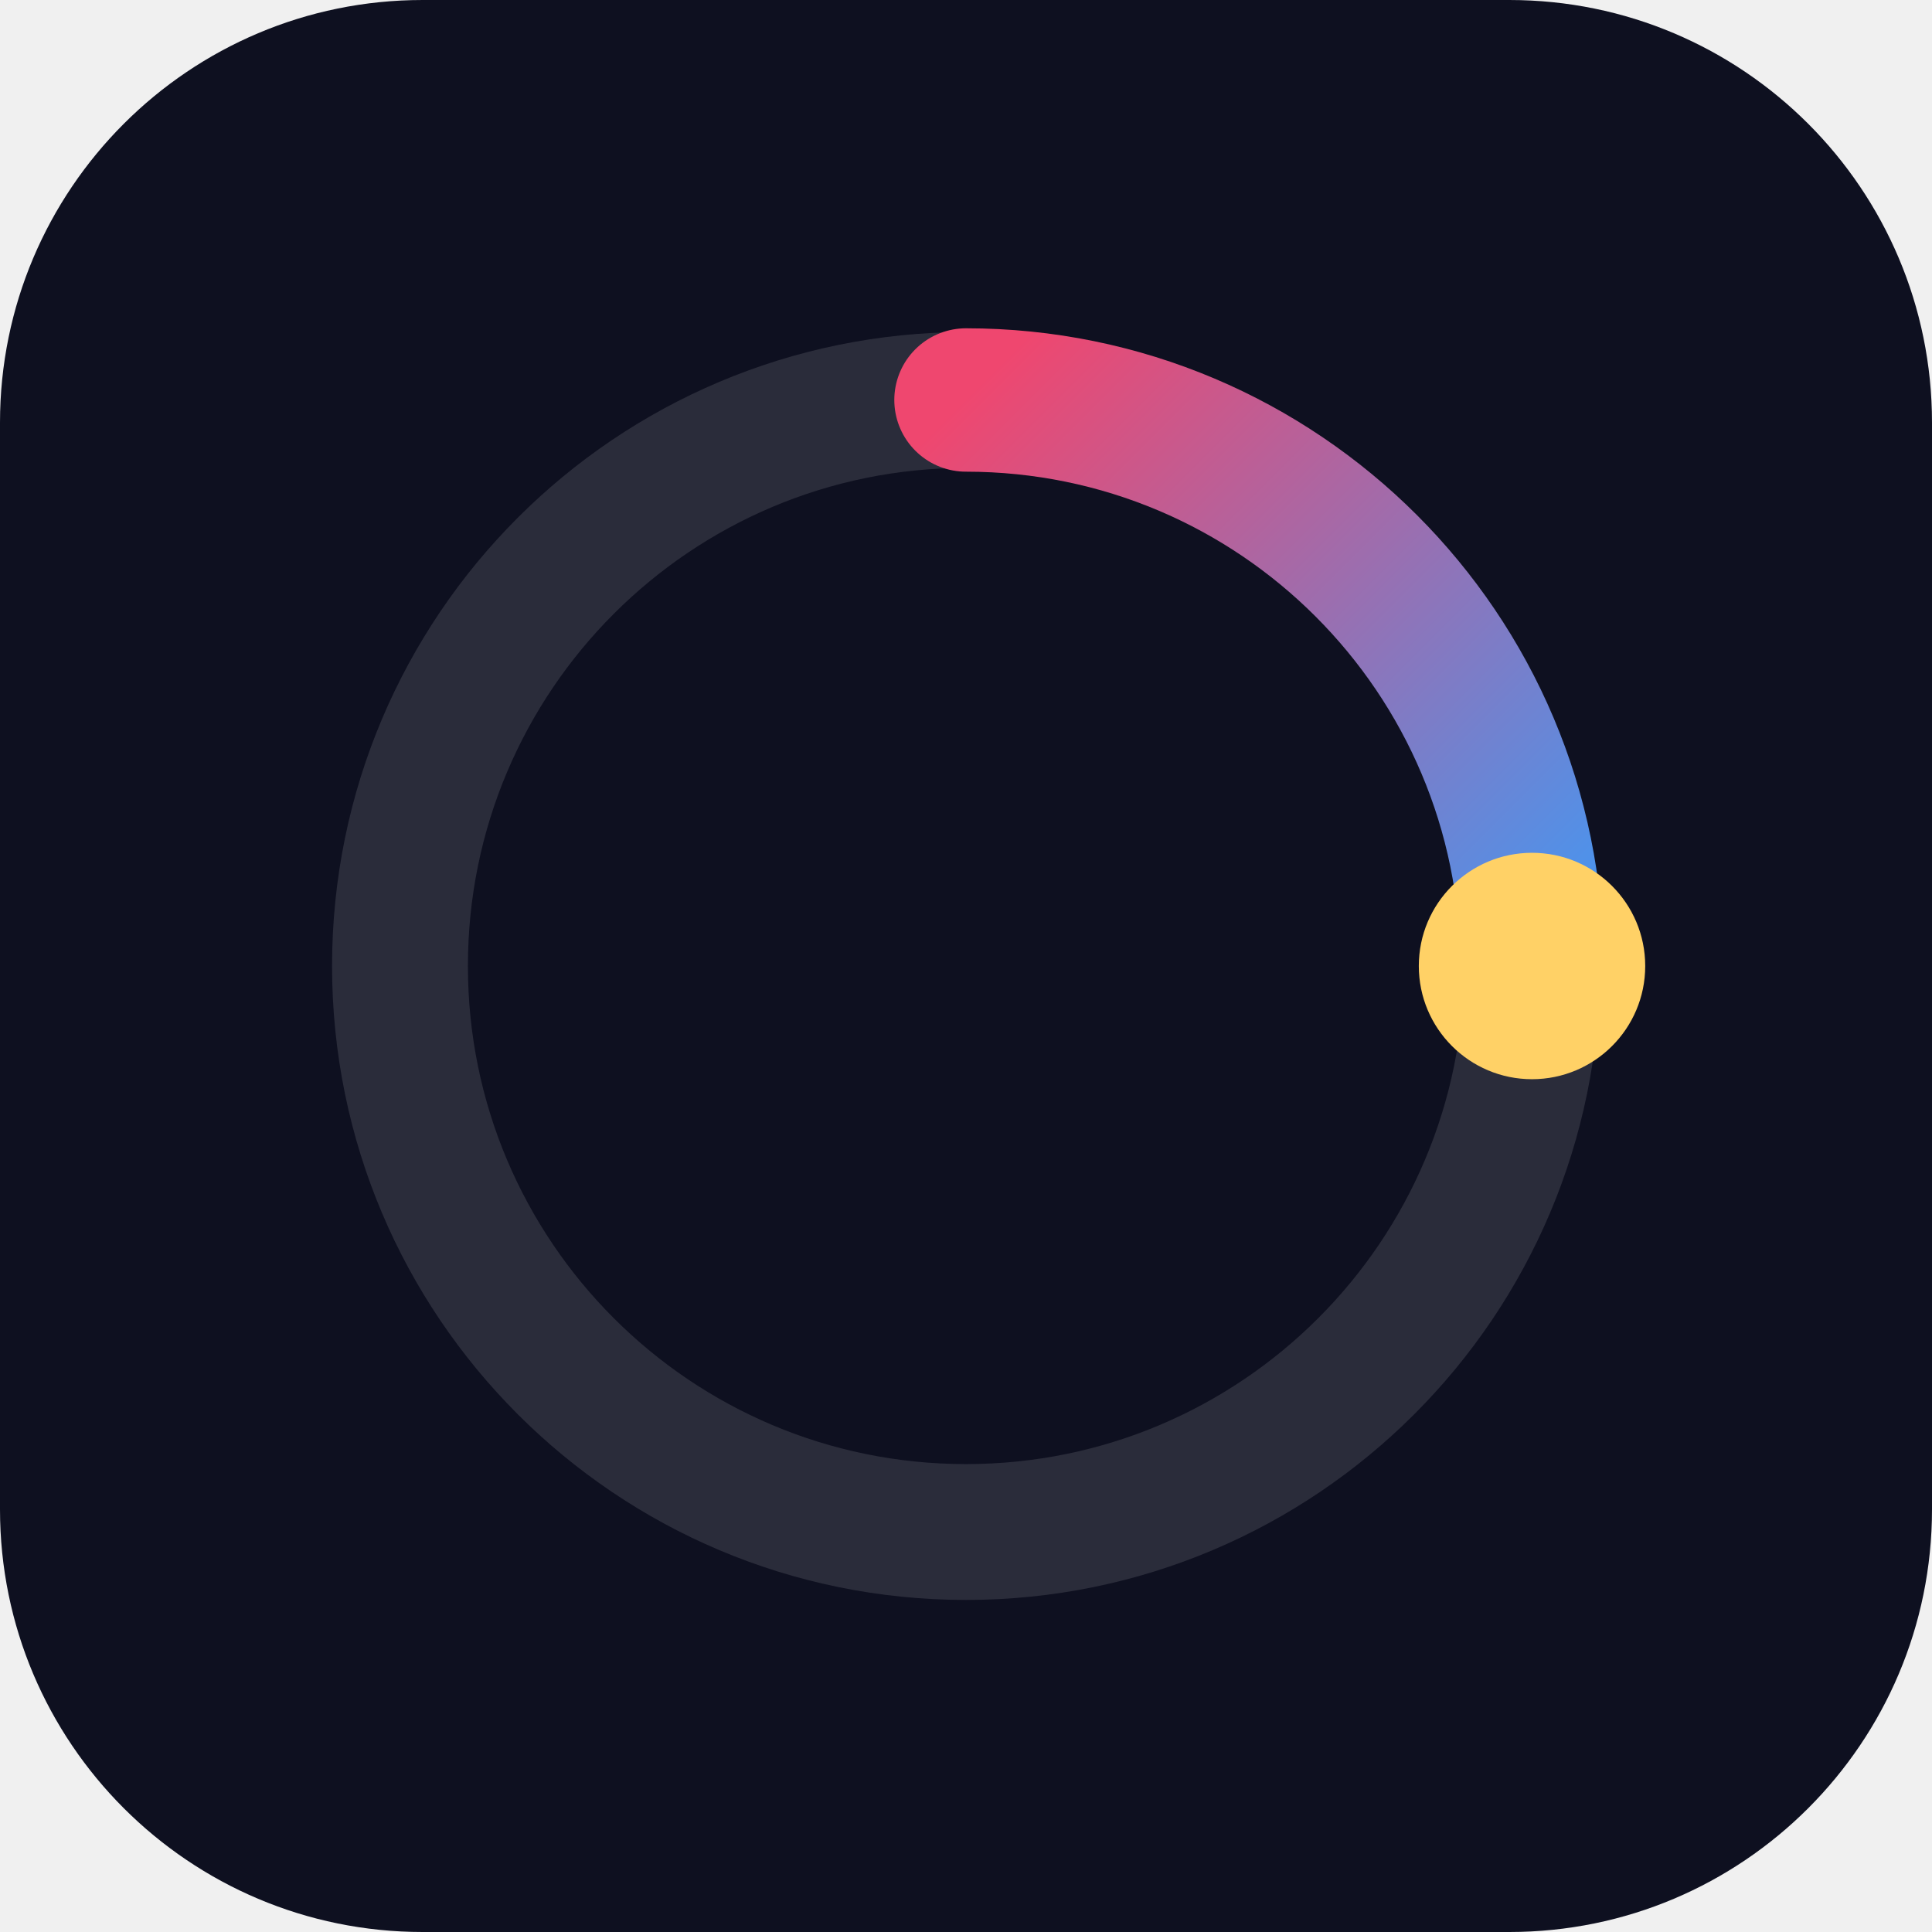
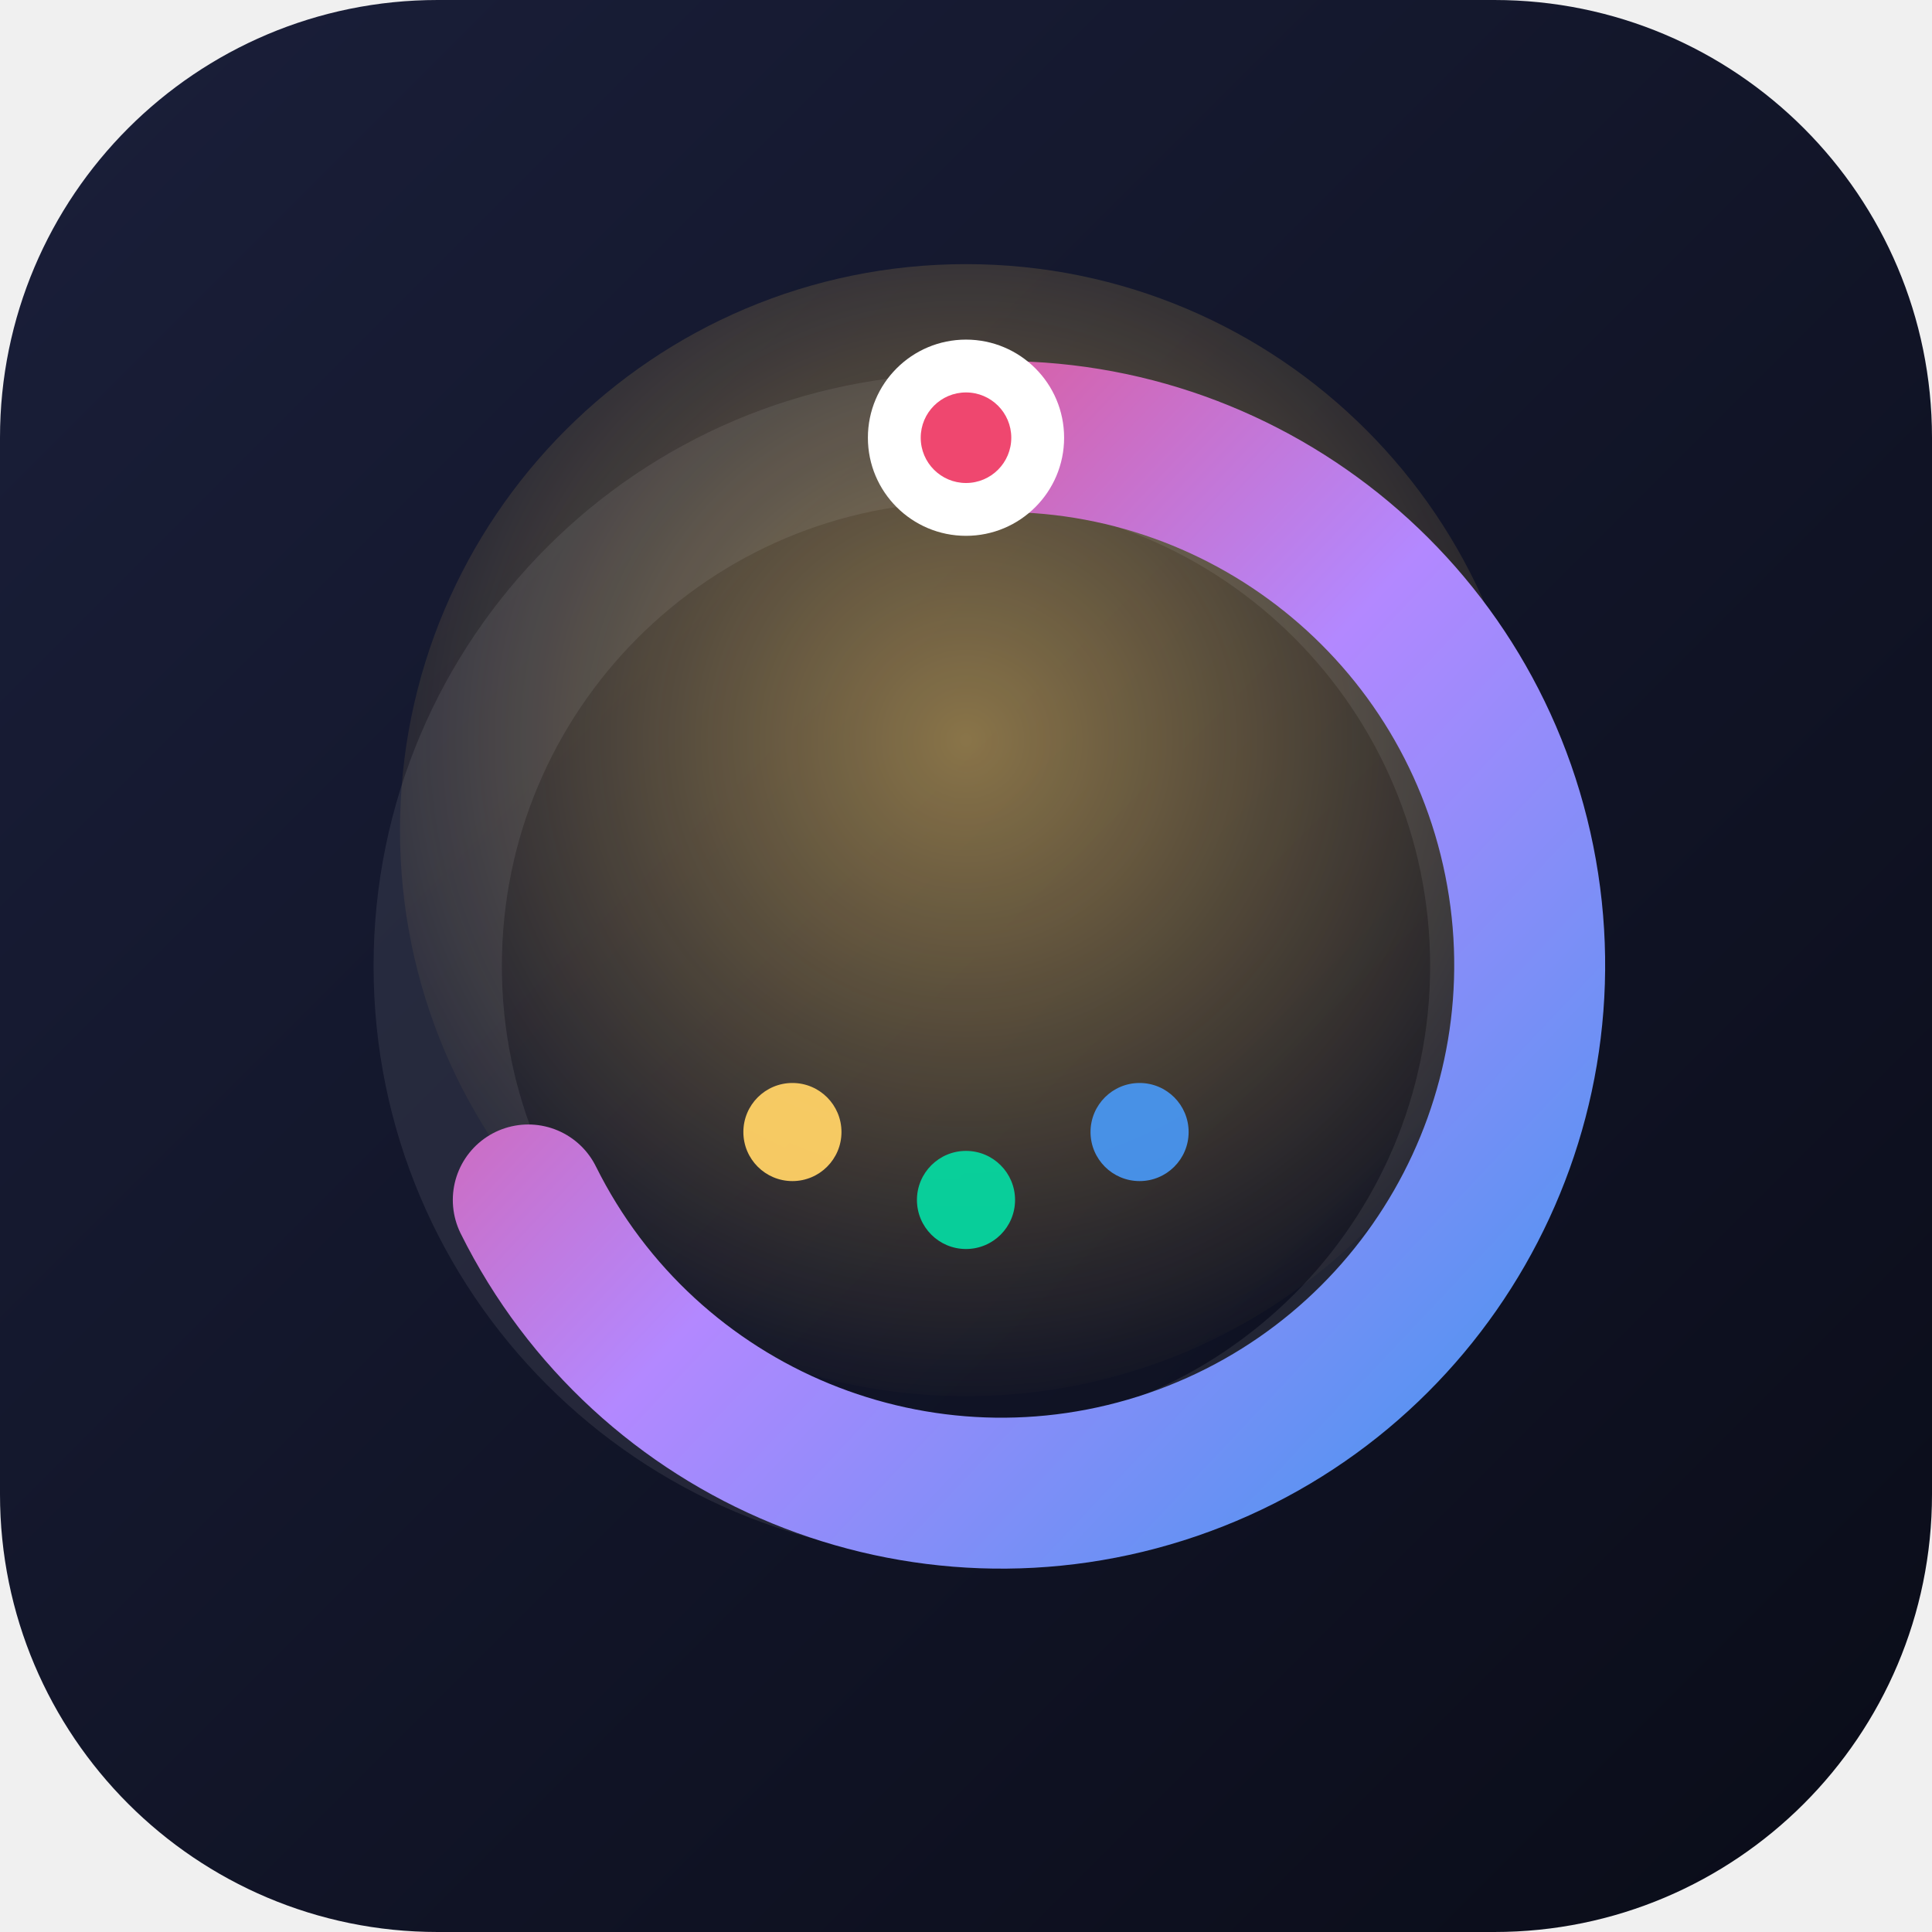
<svg xmlns="http://www.w3.org/2000/svg" viewBox="0 0 512 512">
  <defs>
-     <linearGradient id="g" x1="0" y1="0" x2="1" y2="1">
+     <linearGradient id="bg" x1="0" y1="0" x2="1" y2="1">
+       <stop offset="0" stop-color="#1a1f3a" />
+       <stop offset="1" stop-color="#0a0c18" />
+     </linearGradient>
+     <linearGradient id="ring" x1="0" y1="0" x2="1" y2="1">
      <stop offset="0" stop-color="#ef476f" />
+       <stop offset="0.5" stop-color="#b388ff" />
      <stop offset="1" stop-color="#4895ef" />
    </linearGradient>
+     <radialGradient id="glow" cx="0.5" cy="0.42" r="0.6">
+       <stop offset="0" stop-color="#ffd166" stop-opacity="0.5" />
+       <stop offset="1" stop-color="#ffd166" stop-opacity="0" />
+     </radialGradient>
+     <filter id="soft">
+       <feGaussianBlur stdDeviation="6" />
+     </filter>
  </defs>
-   <rect width="512" height="512" rx="112" fill="#0e1020" />
-   <circle cx="256" cy="256" r="150" fill="none" stroke="rgba(255,255,255,0.12)" stroke-width="36" />
-   <path d="M256 106 A150 150 0 0 1 406 256" fill="none" stroke="url(#g)" stroke-width="38" stroke-linecap="round" />
-   <circle cx="406" cy="256" r="30" fill="#ffd166" />
+   <rect width="512" height="512" rx="116" fill="url(#bg)" />
+   <circle cx="256" cy="220" r="150" fill="url(#glow)" />
+   <circle cx="256" cy="256" r="140" fill="none" stroke="rgba(255,255,255,0.08)" stroke-width="34" />
+   <path d="M256 116 A140 140 0 1 1 140 318" fill="none" stroke="url(#ring)" stroke-width="40" stroke-linecap="round" />
+   <circle cx="256" cy="116" r="26" fill="#fff" />
+   <circle cx="256" cy="116" r="12" fill="#ef476f" />
+   <g opacity="0.95">
+     <circle cx="210" cy="300" r="13" fill="#ffd166" />
+     <circle cx="256" cy="318" r="13" fill="#06d6a0" />
+     <circle cx="302" cy="300" r="13" fill="#4895ef" />
+   </g>
</svg>
